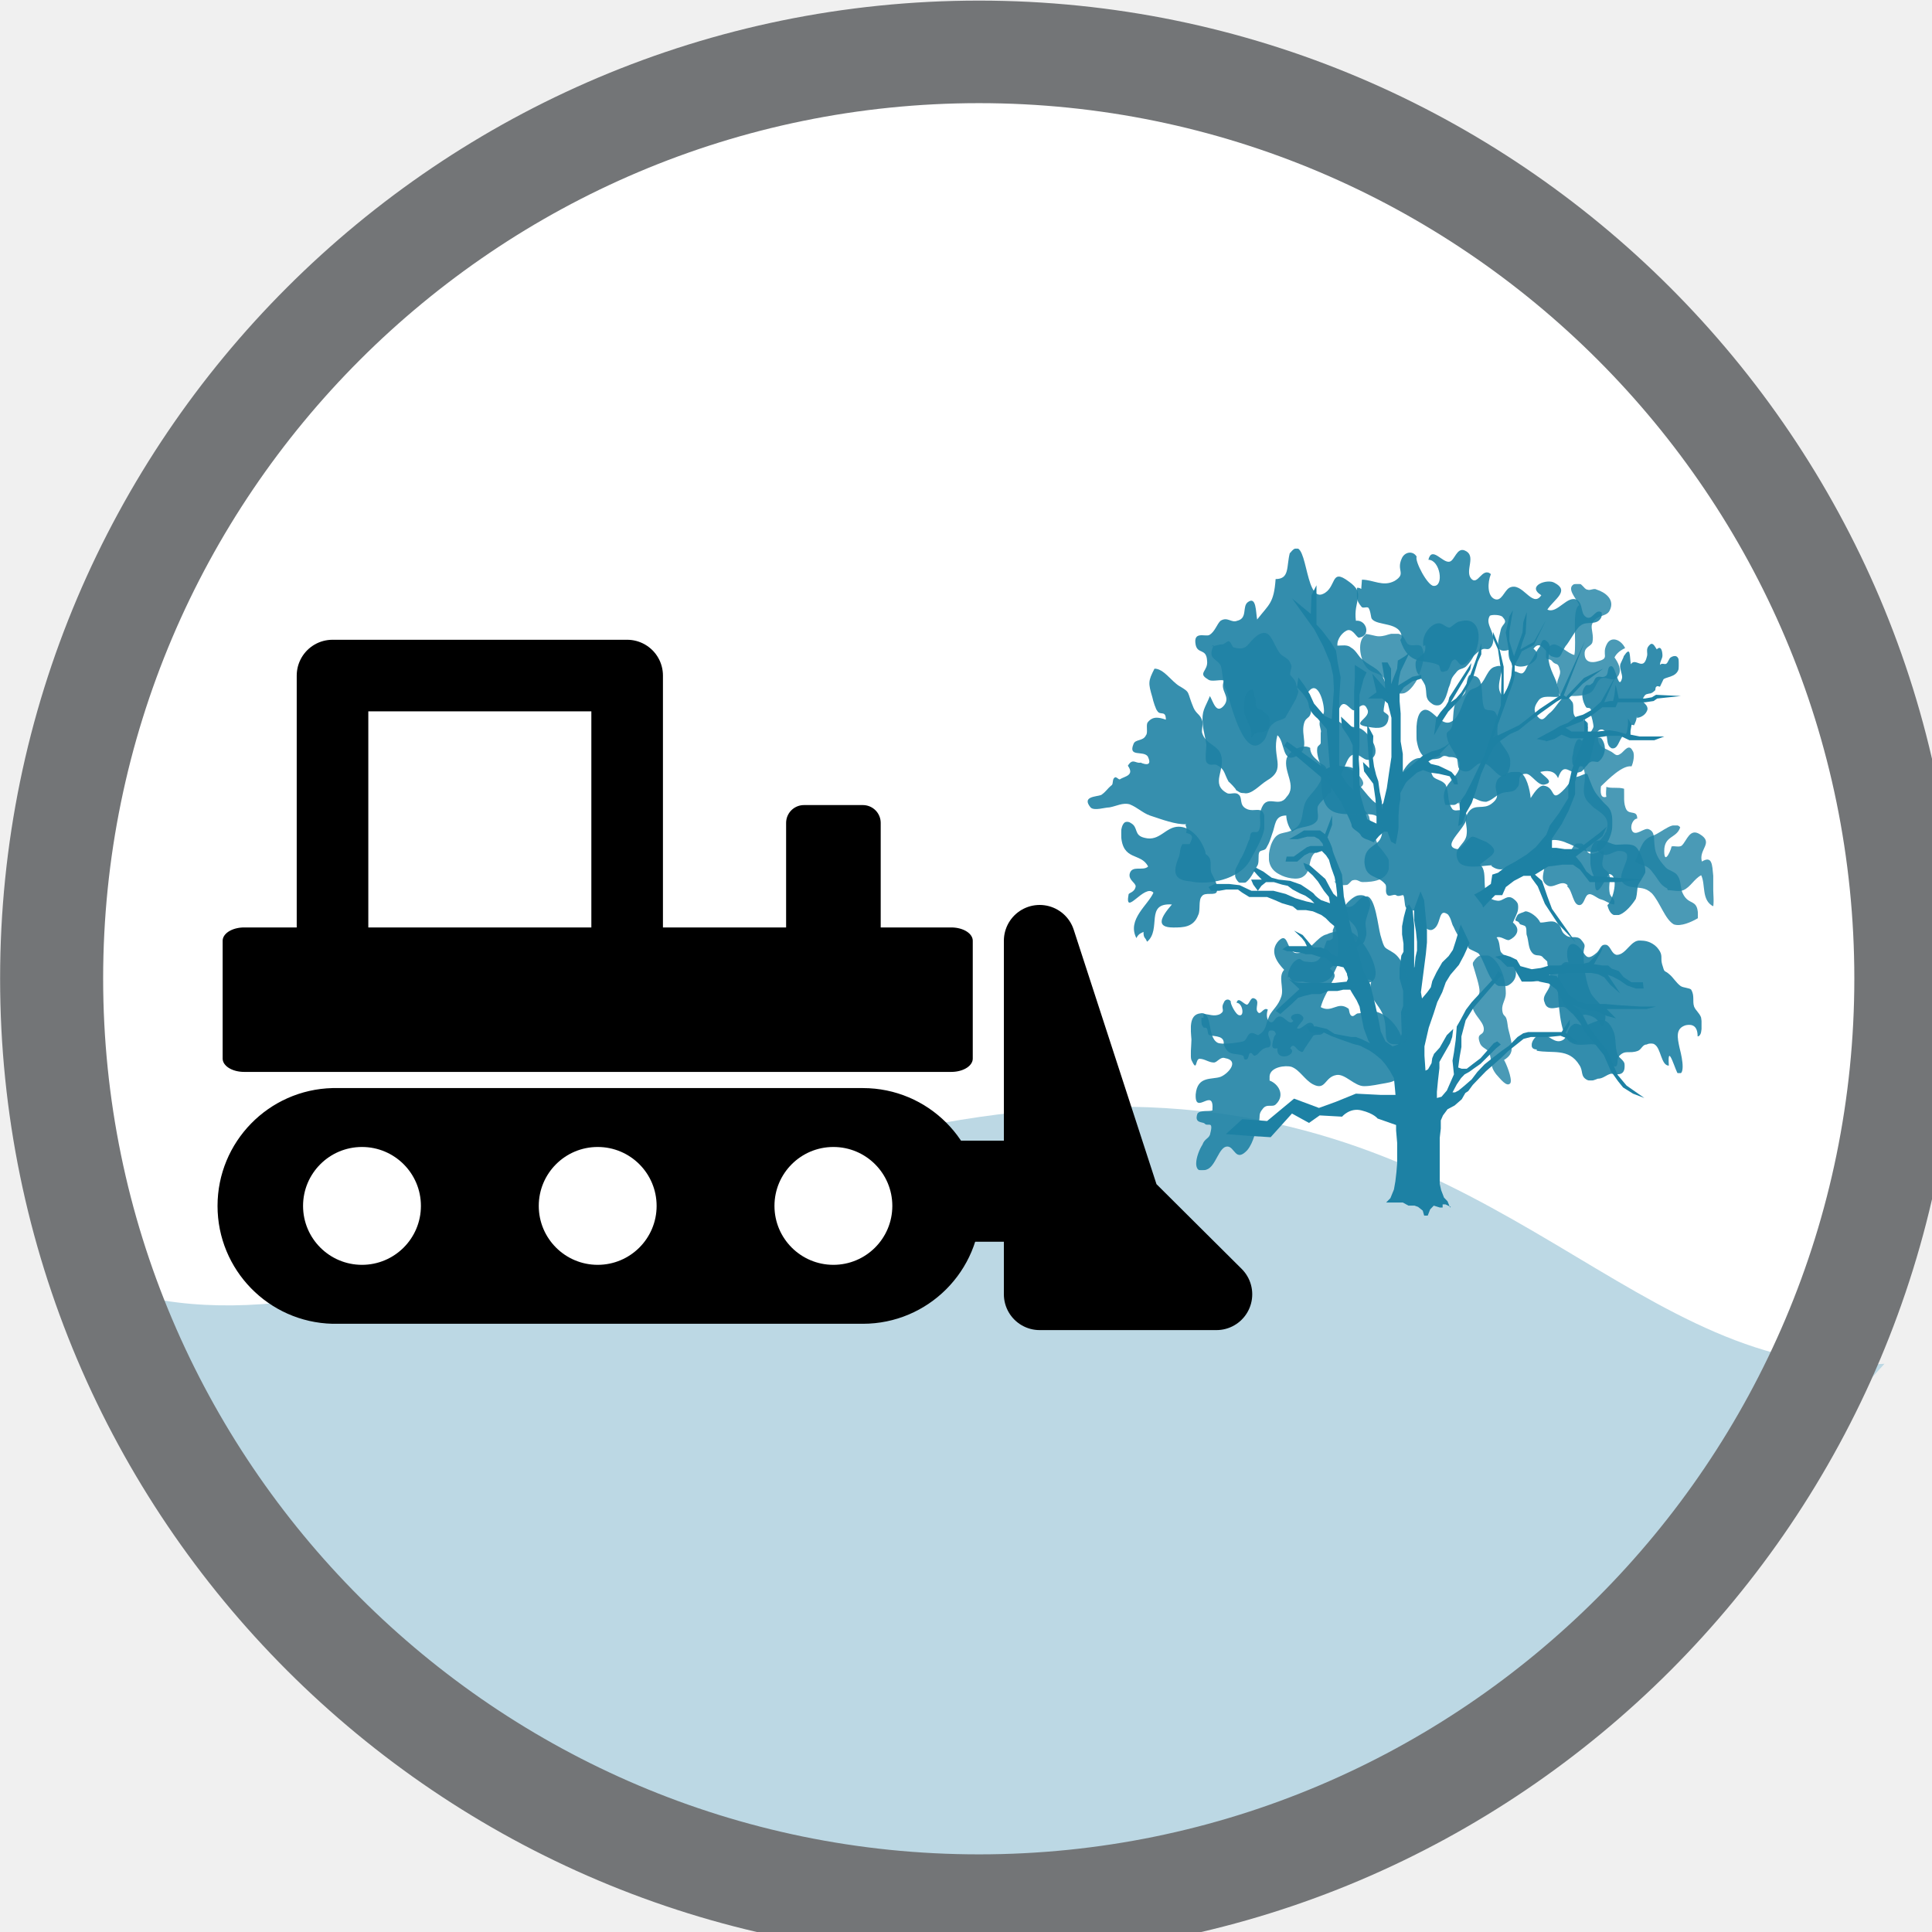
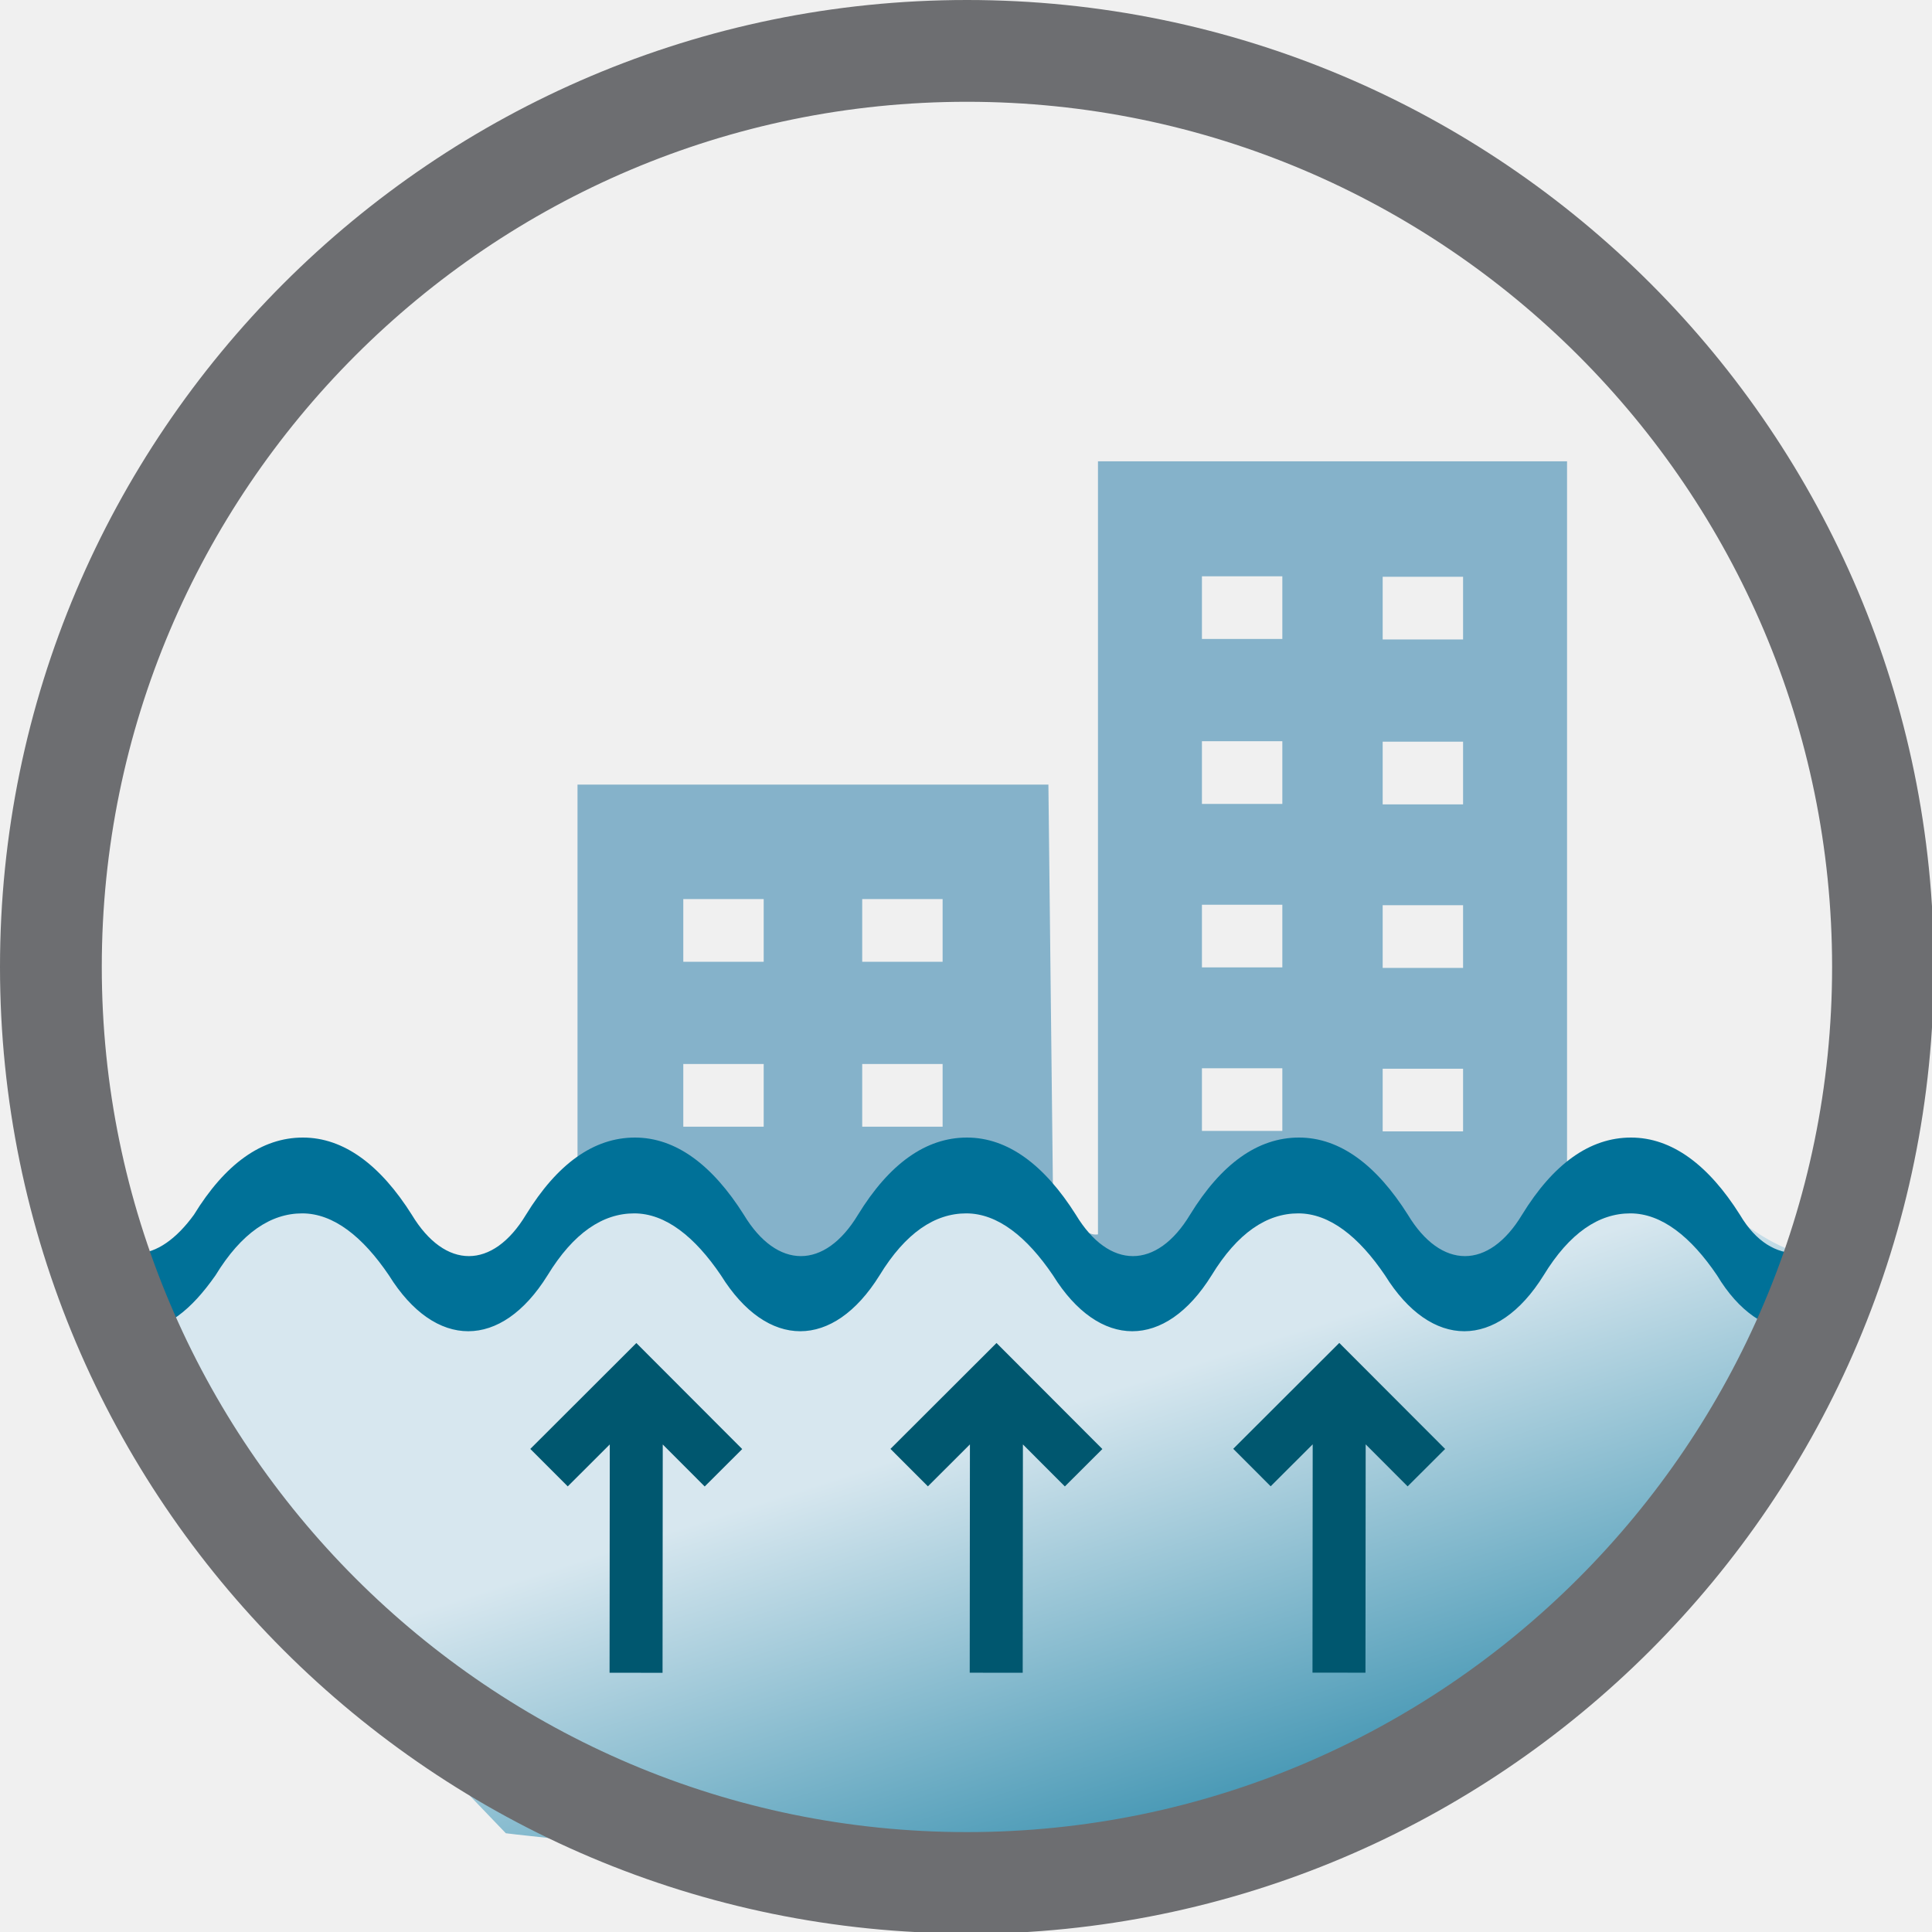
- <svg xmlns="http://www.w3.org/2000/svg" viewBox="0 0 54 54" xml:space="preserve" fill-rule="evenodd" clip-rule="evenodd" stroke-linecap="round" stroke-linejoin="round" stroke-miterlimit="1.5">
-   <ellipse cx="28" cy="28" rx="23" ry="25" fill="#fff" transform="matrix(1.1087 0 0 1.02 -3.543 -1.06)" />
-   <path d="M52.67 38.12c-5.507 5.957-11.427 15.883-26.827 14.926C9.909 52.064 2.403 35.72 2.403 35.72c7.506 3.266 17.773-4.976 29.2-4.785 10.466.166 14.173 7.693 21.066 7.183" fill="#bcd8e4" fill-rule="nonzero" />
-   <g transform="matrix(.99284 0 0 -1.73912 12.231 63.628)">
-     <clipPath id="a">
-       <path d="M21.502 19.55h3.47v1h-3.47z" />
-     </clipPath>
-     <g clip-path="url(#a)">
-       <path d="M22.132 19.8c.12-.2.35-.13.54-.18.04 0 0-.08.1-.06.06 0 .06.1.1.1.06.02.08-.05.14-.04.08.02.08.03.13.06.04.02.08.05.15.06.05.02.1 0 .14.03.08.1-.1.16-.03.24 0 .02.14.02.16 0 .08-.06 0-.05-.02-.1-.03-.08-.12-.2.1-.17-.04-.24.6-.1.36 0 .1.1.17-.02.25-.04.14-.05.1 0 .2.07l.2.17c.1.04.27-.03.32.1-.1.04-.13-.06-.22-.04-.1.02-.04.1-.13.14-.15.05-.3-.12-.43-.08.08.1.3.15.1.22-.1.04-.4-.02-.2-.1-.13-.1-.27.12-.45.06-.08-.02-.1-.1-.2-.08-.1.02-.12.12-.07.2-.12.05-.2-.1-.28-.04-.1.06.08.18-.1.22-.1.03-.13-.08-.2-.1-.1 0-.25.14-.3.03.17 0 .23-.22.08-.2-.1 0-.27.2-.24.22-.05.05-.17.04-.2-.02-.1-.1.06-.12-.1-.18-.17-.05-.32 0-.47 0v-.06h-.07c0-.08 0-.1.06-.15.02-.02.07 0 .1-.02s.03-.08.05-.1c.08-.04.42 0 .43-.13" fill="#1d81a4" fill-rule="nonzero" opacity=".9" />
-     </g>
-   </g>
-   <g transform="matrix(.99284 0 0 -1.73912 12.231 63.628)">
-     <clipPath id="b">
-       <path d="M32.452 21.88h1.55v1.2h-1.55z" />
-     </clipPath>
-     <g clip-path="url(#b)">
-       <path d="M32.582 22.44c-.02-.42.35.1.4.1.3-.02.1-.44-.05-.5.14-.33.58-.1.8.1.05.1.03.17.07.23.02.02.2.18.2.2.02.08-.14.34-.26.4-.12.07-.4.04-.55.04-.15 0-.4.1-.5.07-.34 0-.3-.53-.06-.63" fill="#1d81a4" fill-rule="nonzero" opacity=".9" />
-     </g>
-   </g>
-   <g transform="matrix(.99284 0 0 -1.73912 12.231 63.628)">
-     <clipPath id="c">
-       <path d="M23.932 20.78h2.32v1.42h-2.32z" />
-     </clipPath>
-     <g clip-path="url(#c)">
-       <path d="M23.932 20.87c0 .1.08.2.18.26.22.1.15 0 .36 0 .44-.04.4.12.56.34.02 0 .13 0 .17.04v.13c.07.08.07.16.15.24.16.15.5.4.77.3.28-.1.04-.23 0-.43 0-.06.04-.14.02-.2-.08-.17-.08-.1-.24-.17-.17-.07-.37-.13-.5-.24-.1-.08-.15-.2-.25-.26-.23-.13-.53-.1-.8-.07-.16 0-.28-.03-.38.08" fill="#1d81a4" fill-rule="nonzero" opacity=".9" />
-     </g>
-   </g>
-   <g transform="matrix(.99284 0 0 -1.73912 12.231 63.628)">
-     <clipPath id="d">
-       <path d="M21.202 17.78h6.04v3.85h-6.04z" />
-     </clipPath>
-     <g clip-path="url(#d)">
-       <path d="M23.422 19.22c.24-.05.45-.23.18-.38-.1-.06-.26.02-.38-.08-.12-.08-.06-.12-.1-.2-.1-.14-.14-.33-.33-.46-.33-.2-.35.06-.56.06-.24 0-.32-.32-.58-.37-.45-.1-.3.24-.12.4.06.1.2.1.22.18.1.22-.08.1-.16.16-.06.03-.3 0-.2.16.08.06.34.03.42.05.06.4-.5-.1-.47.26.05.3.45.23.7.28.22.05.54.26.13.3-.14.03-.22-.07-.32-.07-.14 0-.26.06-.4.06-.13 0-.06-.23-.23-.02-.04.05 0 .25 0 .33-.02.16-.08.4.25.42.36.04.18-.37.48-.47.12-.04.6 0 .73.02.1.02.1.1.2.13.08.02.18-.03.22-.03.24.08.18.14.32.32.1.1.24.15.33.3.08.14-.1.32.08.43-.2.12-.43.3-.15.47.3.16.2-.23.55-.2.3 0 .53.27.8.3.17.05.56.08.7.03.3-.06.97-.7.53-.8-.43-.07-.67.5-1.14.22.25-.12.08-.16.02-.26-.1-.13-.2-.2-.28-.36.32-.1.47.1.77-.02.04 0 .02-.1.1-.12.06-.02.12.04.18.04.12 0 .25.04.37.04.55-.02 1.07-.42.9-.83-.07-.25-.17-.3-.48-.33-.22-.02-.42-.05-.62-.05-.27 0-.53.2-.77.18-.35-.03-.3-.26-.67-.15-.23.07-.37.23-.6.28-.17.03-.6 0-.62-.15" fill="#1d81a4" fill-rule="nonzero" opacity=".89" />
-     </g>
-   </g>
-   <g transform="matrix(.99284 0 0 -1.73912 12.231 63.628)">
-     <clipPath id="e">
-       <path d="M19.242 21.45h2.7v1.93h-2.7z" />
-     </clipPath>
-     <g clip-path="url(#e)">
-       <path d="M21.622 22.86c.22-.08.1-.18.16-.3.04-.05.22-.22.16-.3-.04-.08-.34 0-.43-.08-.1-.06-.03-.23-.1-.3-.13-.2-.43-.2-.7-.2-.5 0-.36.16-.04.37-.77.03-.28-.4-.7-.6-.05.08-.1.05-.1.16-.05-.02-.13-.02-.2-.1-.27.3.33.53.48.73-.25.15-.82-.4-.7-.03 0 .03.17.03.2.13 0 .06-.2.1-.17.2.06.15.38.04.52.12-.2.23-.72.08-.76.5-.02.12.07.28.27.2.23-.07.07-.2.4-.24.42-.06.58.18.95.18.32 0 .62-.17.75-.4" fill="#1d81a4" fill-rule="nonzero" opacity=".9" />
-     </g>
-   </g>
-   <g transform="matrix(.99284 0 0 -1.73912 12.231 63.628)">
-     <clipPath id="f">
-       <path d="M25.842 25.78h6.93v1.98h-6.93z" />
-     </clipPath>
-     <g clip-path="url(#f)">
-       <path d="M27.102 26.3c.24-.43.7-.3 1.07-.4.08-.02 0-.15.2-.1.13 0 .13.16.23.18.1.04.14-.1.26-.08.14.03.14.07.25.12.1.04.17.1.3.13.1.03.17-.04.27.06.16.2-.22.33-.06.48.05.02.3.02.36-.02.16-.1 0-.1-.05-.2-.05-.15-.23-.4.22-.33-.08-.5 1.17-.18.7.02.2.16.35-.07.5-.12.3-.06.24.02.4.16.1.06.32.3.42.33.2.1.53-.04.63.2-.2.1-.26-.1-.44-.07-.2.05-.1.2-.27.28-.28.1-.57-.23-.85-.15.2.17.64.3.2.43-.2.07-.8-.05-.37-.2-.26-.22-.53.23-.9.12-.15-.05-.22-.23-.42-.18-.2.05-.2.26-.1.4-.25.12-.37-.2-.56-.07-.18.13.17.37-.18.45-.22.05-.28-.16-.42-.18-.2-.03-.5.26-.6.03.33 0 .45-.43.15-.42-.17 0-.54.4-.48.47-.1.1-.34.08-.42-.03-.16-.2.14-.24-.2-.36-.33-.1-.6.02-.92.02l-.02-.15c-.04.02-.08.02-.12.02 0-.18-.02-.2.12-.3.04-.04.14 0 .2-.02.07-.05.07-.17.1-.18.15-.12.82-.04.84-.3" fill="#1d81a4" fill-rule="nonzero" opacity=".89" />
-     </g>
-   </g>
-   <g transform="matrix(.99284 0 0 -1.73912 12.231 63.628)">
-     <clipPath id="g">
-       <path d="M21.302 27.77h5.49v-3.95h-5.49v3.95Z" />
-     </clipPath>
-     <g clip-path="url(#g)">
-       <path d="M24.002 27.7c.5.38.38-.8.92-.66.4.1.2.43.73.2.5-.2.12-.3.2-.63.3.02.43-.24.1-.27-.07-.02-.16.13-.32.12-.14-.02-.32-.14-.3-.25.12 0 .28.02.38-.03.16-.05.22-.16.34-.2.28-.14.52-.12.65-.42 0-.03.1-.05.1-.13 0-.04-.13-.08-.13-.1 0-.04-.04-.12-.04-.17 0-.03.16-.05.14-.1-.02-.2-.33-.18-.53-.16-.65.05.1.14-.08.3-.1.13-.26-.02-.37-.03-.1 0-.27.2-.4.04-.34-.3.46-.3.58-.33.2-.05.62-.35.34-.48-.22-.1-.36.12-.57.05-.22-.06-.24-.44-.58-.4-.2.04-.43.37-.4.5 0 .06.1.06.1.1v.16c.03.04-.05.1-.03.17 0 .07.1.1.12.16.02.13-.16.52-.42.34-.18-.1.06-.13.06-.24.02-.23-.14-.15-.2-.28-.1-.2.18-.4-.2-.52-.43-.14-.33.23-.55.33-.17-.36.28-.54-.3-.73-.2-.07-.43-.23-.64-.2-.13 0-.13.02-.23.05.04 0-.22.15-.2.13-.14.14-.1.2-.33.27-.1.03-.2-.03-.3.05-.04.05 0 .23 0 .28-.02.1-.08.2-.1.32-.04.23.06.26.2.46.1-.1.18-.3.4-.15.2.15-.14.23 0 .4-.14.02-.36-.03-.46.02-.3.1.02.13-.02.3-.02.2-.26.1-.32.25-.08.23.26.13.38.16.16.05.22.18.32.23.2.07.3-.04.47 0 .3.04.13.23.3.3.24.1.22-.16.26-.28.34.25.47.26.52.65.4 0 .3.2.4.42" fill="#1d81a4" fill-rule="nonzero" opacity=".9" />
-     </g>
-   </g>
-   <g transform="matrix(.99284 0 0 -1.73912 12.231 63.628)">
-     <clipPath id="h">
-       <path d="M31.532 19.34h4.05v2.13h-4.05z" />
-     </clipPath>
-     <g clip-path="url(#h)">
-       <path d="M31.832 21.13c-.1.2.03.36.27.25.24-.12.2-.27.54-.1.1.06.1.14.27.12.12-.03.13-.14.28-.16.28 0 .4.26.7.23.17 0 .37-.05.48-.14.13-.1.05-.14.1-.24.08-.16.05-.08.22-.17.1-.05.18-.13.3-.18.07-.03.26-.03.3-.06.1-.1.03-.18.08-.27.05-.07.15-.1.2-.18.04-.1.03-.3-.1-.3 0 .17-.15.2-.33.18-.3-.05-.24-.2-.18-.36.03-.07.2-.43-.03-.43-.06 0-.32.56-.27.14-.22 0-.22.28-.4.34-.03.02-.17.02-.22 0-.12 0-.14-.07-.24-.1-.26-.06-.37.03-.56-.1-.05-.05.02-.2-.16-.14-.1.03-.1.15-.16.2-.3.27-.7.05-1.04.18-.3.12-.33.67-.35.9-.02.14.03.42.3.38" fill="#1d81a4" fill-rule="nonzero" opacity=".9" />
-     </g>
-   </g>
-   <path d="m40.529 33.75-.07-.174-.099-.104-.08-.209-.039-.174v-1.286l.03-.261v-.226l.06-.14.129-.173.198-.105.199-.174.099-.174.08-.052.128-.174.199-.208.169-.174.437-.383.178-.174.437-.348.199-.052h.496l.338-.035.178.07.16.104h.138l-.337-.26.119-.227v-.139l-.228.348h-.934l-.139.035-.159.104-.238.244-.198.139-.269.208-.218.174-.199.21-.158.208-.199.174-.169.139-.099.052h-.07l.12-.226.119-.174.1-.104.128-.07.12-.087.198-.139.437-.435.129-.104-.1-.087-.099.052-.367.417-.229.174-.158.122h-.14l-.099-.035.04-.295.05-.279v-.295l.119-.452.218-.348.795-.922-.1-.104-.099.174-.645.695-.16.209-.158.296-.1.173-.03.383-.049.348-.04.226.04.383-.198.452-.15.174-.128.034v-.173l.03-.313.04-.348v-.174l.297-.522.06-.174.03-.226-.18.174-.198.348-.159.174-.05.121-.02.14-.099.173-.07.035-.029-.417v-.261l.12-.522.138-.4.1-.313.139-.278.099-.278.129-.209.238-.278.14-.261.158-.348-.248-.522-.14.47-.079.243-.119.174-.178.174-.16.278-.118.244-.04.174-.1.139-.148.174-.03-.174.139-1.078.03-.313v-.348l-.08-.835-.1-.243-.178.487v.313l.05.313.03.295v.244l-.04.174-.03.278-.07.209v.26l.03.383.03.174v.174-2.348l-.04-.417-.099-.174-.07.052-.079.296-.05.26v.227l.04.26v.227l-.06.104-.049.348v.295l.1.348v.418l-.06.174.02.608-.1.296-.158.052-.199-.14-.129-.277-.06-.313-.099-.453-.139-.556-.179-.348-.238-.817-.1-.313-.218-.974-.05-.609s-.267-.643-.267-.696c0-.07-.14-.347-.14-.347l.13-.348v-.261l-.199.522-.139-.105h-.447l-.198.122-.219.122h.239l.268-.07h.198l.13.07.099.121.02.07h-.358l-.1.035-.198.139-.169.122h-.198l-.03.139h.328l.198-.174.14-.07h.198l.149-.052.119.122.08.122.059.208.1.279.039.208.03.261v.087l-.1-.087-.099-.174-.129-.243-.437-.383-.178-.07.06.175.198.173.149.174.168.261.14.174.03.174-.249-.087s-.159-.104-.199-.174c-.02-.035-.367-.26-.367-.26l-.298-.105-.318-.035-.198-.052-.238-.174-.199-.104-.08.07.12.138.119.122h-.298l.06.14.129.173.099-.139.13-.104h.217l.229.07.159.034.139.104.198.105.16.07.148.104.1.104-.229-.052-.298-.087-.278-.122-.337-.087h-.616l-.149-.07-.179-.086-.297-.035h-.398l-.178.087.07.104h.228l.198-.035h.328l.119.087.198.122h.497l.218.087.199.087.298.087.129.104h.238l.199.035.238.104.119.087.12.122.148.122.05.209.04.139v.278l-.03.209-.16-.07-.118-.122-.199-.07h-.198l-.08-.086-.1-.122-.118-.139-.239-.122.219.209.08.104.059.122h-.556l-.13.087.13.052s.149 0 .268.035c.12 0 .258.052.258.052h.159l.218.07.16.034.138.087.1.14h.138l.14.034.099.174.03.14-.04.086-.328.035H36.4s-.179 0-.219-.035l-.159-.07.298.279-.665.609.13.087.317-.279.179-.173.168-.053.219-.052h.238l.228-.087h.249l.159-.035h.198l.05.087.129.21.08.173.049.26.07.349.128.347.05.07-.258-.122-.139-.052h-.13l-.466-.087-.218-.139-.298-.07h-.268l.1.174h.396l.179.087.228.087.398.14.198.052.268.139.15.104.168.14.119.138.12.174.118.209.03.313.03.348v.8l.03.348v.574l-.02.243-.03.26-.04.227-.099.243-.12.122h.468l.158.087h.17l.098.035.13.104.04.14h.099l.069-.175.1-.104.168.052h.08v-.087h.079l.149.07-.02.017ZM40.27 21.107l-.168.07-.179.104.07.07.218.052.219.104.139.07.149.173.03.174h-.1l-.129-.226-.298-.07-.248-.034-.199-.07-.168.07-.199.174s-.1.07-.149.174l-.119.226v.174l-.03.174-.02.278v.313c0 .122-.08.487-.08.487l-.128-.07-.1-.278h-.099l-.139.122-.149.174-.158-.07s-.15-.035-.199-.122c-.04-.104-.258-.173-.258-.278 0-.087-.298-.66-.298-.66l-.357-.522-1.232-1.044.08-.122 1.211.87-.1-1.217-.257-.296s-.229-.174-.249-.383c-.02-.208-.327-.487-.327-.487l.04-.278.168.226.15.244.118.26.298.348.199.087.06-.817-.02-.4-.08-.348-.198-.47-.249-.47-.625-.869.526.435.02-.522.139-.278v1.096l.159.174.238.313.149.243.05.348.079.4-.04.591v1.844l.05.278.199.296.148.139-.02-.696v-.556l-.099-.209-.198-.296-.03-.295.367.348v-1.044l.02-.4v-.348l.328.209-.08.174-.119.452v1.443l-.02.348.02.296v.313l.02.383.199.695.258.122v-.26l-.03-.436-.06-.417-.258-.348-.03-.26.18.173-.06-.87v-.347l.168.313-.02.556.04.296.06.243.06.174.04.296.059.278v.209l.139-.591.06-.418.069-.452v-1.096l-.1-.4-.158-.139h-.397l.238-.174-.12-.521.368.417-.04-.383-.06-.347h.16l.099.174v.434l.169-.434.02-.227.198-.121.13-.105-.25.522-.039.174-.03.226.398-.243.248-.053v.105l-.238.07-.249.173-.119.174v.209l.03.348v.782l.06.348v.522l.357-.296.199-.174.248-.121.198-.053.179-.087.179-.139-.328.348.03.035ZM40.757 22.48l.199-.277.179-.348.357-.748.457-1.391.02-.87-.1-.696-.139-.313v-.173l.16.382.138.591v.783s.199-.348.199-.383l.04-.417-.06-.243-.12-.696.1-.452.1-.174-.1.591v.278l.13.418.237-.661.02-.261c0-.052.1-.313.1-.313l-.03.591-.1.279-.05.173.378-.208.338-.609-.338.696-.337.174-.1.208-.099.174v.296l-.04.174-.08.226-.069.174-.099.295-.318.87.725-.348.228-.174.348-.278.576-.383.695-1.53-.596 1.53.07.035.496-.522.536-.26-.566.417-.417.435h-.198l-.12.07-.436.312-.328.244-.298.243-.238.105-.298.208-.169.174-.198.4-.15.348-.138.452-.12.348-.158.278-.1.296-.119.07.05-.418-.02-.278-.03.087Z" fill="#1d81a4" fill-rule="nonzero" />
-   <path d="m41.949 26.846.178.174h.17l.238.417h.248c.119 0 .198-.034.248 0l.258.053.219.173.198.383.228.26.229.28.149.277.238.279.278.347.199.453.198.278.14.174.277.174.318.121-.497-.347-.248-.296-.198-.452-.08-.209-.198-.243-.318-.418-.179-.348-.139-.173-.198-.14.466.174h.199l.159.07.178.087.259.07-.259-.261h1.112l.268-.07h-.436l-.576-.035-.397-.035h-.536l-.259-.087-.238-.173-.169-.279-.168-.243-.219-.035.526-.052h.656l.198.035.169.087.169.208.278.244-.348-.522.14.052.198.105.198.139.249.087h.218l-.02-.174h-.318l-.218-.14-.139-.173-.199-.07-.099-.087h-.159l-.238-.035.199-.347.07-.174-.23.295-.178.174-.218.052h-.268l-.348.035h-.268l-.238.07-.258.035-.318-.087-.1-.174-.178-.087-.169-.052-.258.052.198.121-.04-.017ZM41.452 25.368l.199-.209.139-.139h.198l.1-.226.228-.174.268-.14h.199l.02.053.178.243.199.487.367.557.497.522-.666-.94-.129-.347-.149-.435-.198-.174.367-.226.397-.052h.298l.199.139.268.348h.794l.675-.07-.963-.07-.447-.034-.148-.122-.15-.243-.148-.174.744-.574.12-.261-.2.174-.595.452h-.377l-.238-.035h-.12v-.26l.269-.4.198-.383.179-.452v-.348l.1-.383.257-.522v-.626l-.099-.243v.452l-.1.383-.148.313-.1.295-.099.435v.348l-.258.417-.258.348-.1.261-.297.348-.258.209-.338.208-.228.122-.229.174-.159.052-.04.26-.198.14-.07.052-.198.105.228.295.02.07Z" fill="#1d81a4" fill-rule="nonzero" />
-   <path d="m43.21 20.724.238-.07.199-.121.248.104h.595l.467-.07h.328l.258.123h.695l.278-.105h-.685l-.258-.052v-.104l.03-.174-.1-.174v.174l-.03.208-.03.053-.238-.07-.218-.035-.338.035h-.724l-.17-.104.438-.174.297-.174.298-.226h.368l.06-.14h.774l.228-.034.1-.07.664-.07-.695-.034-.119.07-.198.034h-.725l-.06-.278-.03-.104-.03.278-.039.174h-.09l-.158.035.328-.748-.417.73-.249.226-.258.14-.178.052-.239.174-.218.087-.199.121-.198.105-.258.139.258.052v.017ZM40.072 20.568l.249-.435.158-.243.17-.174.198-.226.159-.261.168-.296.13-.435.099-.208v-.313l-.05.173-.12.348-.118.313-.12.296-.148.243-.15.174-.148.105.546-.922.03-.174-.616.957-.03.121-.07.122-.148.174-.12.174-.059.47-.01.017Z" fill="#1d81a4" fill-rule="nonzero" />
-   <g transform="matrix(.99284 0 0 -1.73912 12.231 63.628)">
-     <clipPath id="i">
-       <path d="M27.522 25.25h1.8v1.37h-1.8z" />
-     </clipPath>
-     <g clip-path="url(#i)">
-       <path d="M27.802 26.22c.06-.25-.4-.12-.24-.42.02-.04.18-.15.24-.23.06-.13-.02-.2.16-.28.3-.14.43.08.5.24.1.13.03.13.2.24.1.08.15.05.28.1.5.27.52.84-.15.73-.1 0-.2-.07-.3-.1-.1 0-.2.07-.3.07-.22 0-.5-.18-.44-.37" fill="#1d81a4" fill-rule="nonzero" opacity=".9" />
-     </g>
-   </g>
-   <g transform="matrix(.99284 0 0 -1.73912 12.231 63.628)">
-     <clipPath id="j">
-       <path d="M25.962 26.4h1.8v-.96h-1.8v.97-.01Z" />
-     </clipPath>
-     <g clip-path="url(#j)">
-       <path d="M26.082 26.4c.14 0 .3-.04.42-.04.27 0 .4.1.63.02.1-.03.12-.13.2-.15.1-.04.3.02.37-.04.16-.16-.06-.42-.12-.52-.16-.16-.33-.26-.6-.24-.05 0-.2 0-.27.03-.07.08 0 .2-.07.23-.15.1-.37.06-.53.2-.14.12-.24.4.02.5" fill="#1d81a4" fill-rule="nonzero" opacity=".8" />
-     </g>
-   </g>
-   <g transform="matrix(.99284 0 0 -1.73912 12.231 63.628)">
-     <clipPath id="k">
-       <path d="M31.202 27.2h2.23v-1.84h-2.23v1.85-.01Z" />
-     </clipPath>
-     <g clip-path="url(#k)">
-       <path d="M31.872 25.4c.2 0 .43 0 .6.06.13.06.15.18.28.22.16.05.34-.08.48.04.12.1 0 .22-.1.3.06.07.18.12.3.15-.12.14-.4.2-.52.06-.15-.17.1-.22-.24-.27-.16-.03-.4-.03-.38.14.02.1.2.1.22.17.04.1-.04.2-.02.27.1.18.4.12.5.23.17.18-.13.3-.36.34-.08.03-.18-.02-.26 0-.1 0-.18.14-.33.1-.32-.06.03-.25.1-.35-.22-.05-.07-.6-.14-.8-.17.02-.43.17-.57.17-.08 0-.24-.05-.24-.16 0-.13.1-.04.2-.12.1-.06.15 0 .2-.13.05-.08-.1-.16-.07-.25.04-.17.08-.22.34-.16" fill="#1d81a4" fill-rule="nonzero" opacity=".8" />
-     </g>
-   </g>
-   <g transform="matrix(.99284 0 0 -1.73912 12.231 63.628)">
-     <clipPath id="l">
-       <path d="M33.702 22.02h2.22v1.3h-2.22z" />
-     </clipPath>
-     <g clip-path="url(#l)">
-       <path d="M34.632 22.28c.14 0 .32-.03.44 0 .2.05.3.18.5.24.13-.15 0-.4.34-.5.05.1 0 .18 0 .26v.23c-.03.18-.03.33-.32.23-.1.2.35.3-.06.44-.28.1-.36-.1-.5-.18-.07-.04-.23 0-.3-.02.03 0-.2-.33-.2-.07 0 .25.35.2.45.38-.16.12-.52-.08-.75-.13-.32-.06-.34-.17-.52-.42.18-.08.32-.03.5-.18.15-.1.2-.2.4-.25" fill="#1d81a4" fill-rule="nonzero" opacity=".8" />
-     </g>
-   </g>
-   <g transform="matrix(.99284 0 0 -1.73912 12.231 63.628)">
-     <clipPath id="m">
-       <path d="M31.102 22.03h2.04v1h-2.04z" />
-     </clipPath>
-     <g clip-path="url(#m)">
-       <path d="M31.802 22.34c.15-.07.16-.3.34-.3.14 0 .15.15.25.17.1.03.26-.07.37-.08.13-.02.25-.08.36-.08.04.1-.08.1-.12.17-.04.1 0 .18 0 .27-.04.12-.16.1-.2.17-.05.07.05.16.02.25-.17 0-.28-.08-.42-.03-.12.05-.1.18-.3.16-.15-.02-.17-.14-.3-.2-.07-.02-.2.03-.3.02-.13-.03-.22-.1-.33-.14 0-.14-.16-.28.06-.36.18-.07.4.1.58 0l-.01-.02Z" fill="#1d81a4" fill-rule="nonzero" opacity=".85" />
-     </g>
-   </g>
-   <g transform="matrix(.99284 0 0 -1.73912 12.231 63.628)">
-     <clipPath id="n">
-       <path d="M30.802 20.2h2.62v-.98h-2.62v.98Z" />
-     </clipPath>
-     <g clip-path="url(#n)">
-       <path d="M30.942 19.7c.43-.05.9.05 1.2-.23.12-.1.02-.18.22-.24.12-.03.2 0 .3.02.15 0 .23.06.37.08.1 0 .34-.05.38.08.06.14-.15.15-.2.24-.07.12-.03.24-.1.35-.23.33-.52.14-.84.1-.1 0-.22.06-.3.02-.17-.05-.15-.18-.27-.24-.25-.1-.43.1-.66.08-.2-.02-.38-.24-.1-.24" fill="#1d81a4" fill-rule="nonzero" opacity=".9" />
-     </g>
-   </g>
-   <g transform="matrix(.99284 0 0 -1.73912 12.231 63.628)">
-     <clipPath id="o">
-       <path d="M28.672 22.6h4.4v1.58h-4.4z" />
-     </clipPath>
-     <g clip-path="url(#o)">
-       <path d="M29.662 22.67c.3-.13.5 0 .77.05.27.03.5-.05.7.1.14.1 0 .2.18.25.1.04.37 0 .47-.03.26-.05.6-.2.9-.13.26.06.46.34.38.56-.04.15-.16.16-.3.26-.15.1-.2.13-.3.28-.13.16-.03.17-.33.1-.2-.02-.27-.12-.4-.2-.43-.26-.23.03-.6.05-.14 0-.28-.13-.36-.2-.02.13-.12.38-.32.42-.1.04-.55-.04-.63-.14-.13-.18.17-.23-.15-.37-.23-.1-.45 0-.63-.12-.2-.14-.02-.22-.08-.4-.06-.15-.4-.2-.23-.4.13-.15.74-.07.95-.07" fill="#1d81a4" fill-rule="nonzero" opacity=".9" />
-     </g>
-   </g>
-   <g transform="matrix(.99284 0 0 -1.73912 12.231 63.628)">
-     <clipPath id="p">
-       <path d="M27.552 23.65h5.32v2.68h-5.32z" />
-     </clipPath>
-     <g clip-path="url(#p)">
-       <path d="M28.332 23.75c-.06.26.5.36.44.57-.02.1-.2.1-.3.1-.22.05-.16-.02-.34-.03-.33-.03-.5.05-.57.3-.02.17-.02.43.18.48.24.07.5-.28.8-.18.28.08.3.38.52.5.1.04.22.04.3.1.14.07.2.25.4.28.4.08.05-.2.13-.38.15-.27.3.25.4.3.05.03.18-.05.26-.02.08.03.1.1.16.14.1.05.22.22.3.27.06.03.06.2.25.08.12-.08-.02-.2.02-.3.07-.22.27-.3.3-.57-.2-.02-.48.04-.6-.07-.1-.08-.14-.15-.04-.23.16-.13.23-.03.35.03.25.1.4.4.63.2.1-.05 0-.18.1-.25.1-.06.25-.03.35-.1.04-.03-.04-.14 0-.16.04-.05.1-.03.14-.06.06-.03.18 0 .25-.03.2-.15.06-.33-.1-.38-.07 0-.15.02-.2 0-.13-.03-.2-.16-.3-.16-.28-.07-.44.2-.62-.1-.1.14-.35.12-.5.1.07-.06.42-.16.14-.2-.2-.04-.38.17-.54.17-.3 0-.12-.16-.25-.22-.1-.1-.3-.05-.47-.1-.14-.03-.22-.1-.4-.13-.2 0-.25.05-.43.07-.25.02-.7-.32-.75-.05" fill="#1d81a4" fill-rule="nonzero" opacity=".9" />
-     </g>
-   </g>
-   <g transform="matrix(.99284 0 0 -1.73912 12.231 63.628)">
-     <clipPath id="q">
-       <path d="M25.472 19.8h1.9v2.38h-1.9z" />
-     </clipPath>
-     <g clip-path="url(#q)">
-       <path d="M25.472 22.05c.34-.15.43.16.7.13.23-.03.3-.47.37-.62.13-.26.1-.18.4-.3.23-.1.35-.33.4-.5.08-.23-.05-.25-.1-.46-.07-.26.24-.5-.25-.5-.43 0-.23.18-.35.43-.13.25-.5.3-.35.6-.24.07-.38-.2-.63 0-.08.07-.14.38-.1.46.1.17.43.08.33.33-.1.18-.37.15-.4.42" fill="#1d81a4" fill-rule="nonzero" opacity=".9" />
-     </g>
-   </g>
-   <g transform="matrix(.99284 0 0 -1.73912 12.231 63.628)">
-     <clipPath id="r">
-       <path d="M23.402 22.36h3.38v1.92h-3.38z" />
-     </clipPath>
-     <g clip-path="url(#r)">
-       <path d="M25.232 22.42c.1-.04.22-.08.34-.06.08 0 .14.08.2.08.13.02.17-.03.27-.03.28 0 .85.02.73.36-.02.04-.24.2-.3.23l-.2.33c-.07.15 0 .12-.17.23-.12.08-.28.13-.4.2.16.22.6.14.18.4-.2.08-.5.16-.75.1-.2-.07-.2-.17-.33-.28-.08-.08-.18-.13-.3-.22-.23-.17-.06-.4-.4-.5-.27-.1-.47 0-.64-.25-.14-.25-.04-.4.25-.48.15-.05.5-.1.66-.03.28.1.06.38.52.43.6.06.2-.52.53-.52" fill="#1d81a4" fill-rule="nonzero" opacity=".8" />
-     </g>
-   </g>
-   <g transform="matrix(.99284 0 0 -1.73912 12.231 63.628)">
-     <clipPath id="s">
-       <path d="M18.272 22.4h5v3.45h-5z" />
-     </clipPath>
-     <g clip-path="url(#s)">
-       <path d="M21.052 23.33s.06-.06.02-.13c.25-.03.16-.1.1-.18h-.2c-.08-.06-.06-.13-.1-.2-.22-.3-.08-.38.34-.4.46-.06 1.35.02 1.66.34.14.15.42.4.42.6 0 .33-.28.15-.53.23-.2.06-.1.17-.2.22-.1.06-.24 0-.34.03-.48.15-.03.37-.17.62-.1.16-.43.16-.53.35-.02.05.04.15 0 .2-.06.1-.16.1-.24.2-.2.27-.07.24-.4.35-.23.08-.44.28-.7.28-.18-.2-.18-.23-.06-.46.02-.06.1-.2.14-.22.08-.08.24.02.24-.14-.2.04-.38.06-.52-.05-.04-.06.02-.16-.04-.2-.08-.1-.3-.06-.35-.14-.16-.22.27-.1.4-.2.17-.2-.2-.1-.2-.1-.14-.02-.22.08-.36-.05.2-.16-.1-.17-.23-.22-.04 0-.1.05-.14.03-.07-.02-.04-.1-.08-.12-.15-.07-.15-.1-.3-.16-.13-.03-.56-.02-.3-.2.1-.06.4 0 .53 0 .2.02.37.08.57.05.22-.05.37-.14.57-.18.32-.06.73-.15 1.03-.14" fill="#1d81a4" fill-rule="nonzero" opacity=".89" />
-     </g>
-   </g>
-   <g transform="matrix(.99284 0 0 -1.73912 12.231 63.628)">
-     <clipPath id="t">
-       <path d="M24.862 20.74h5.56v3.68h-5.56z" />
-     </clipPath>
-     <g clip-path="url(#t)">
-       <path d="M27.522 21.98c.04-.13.26-.36.46-.34.3.05.16.37.46.25.1-.07.1-.15.16-.2.06-.08.13-.15.2-.2.02-.02.13.02.15-.02.07 0 .05-.12.07-.12.04-.03.28-.07.3-.1.2-.15.34-.64.82-.5.3.1.24.26.1.4-.08.06-.2.06-.3.13-.06.04-.02.17-.13.24.12.03.28-.06.36-.04.16.04.36.16.1.28.12.16.26.27.04.37-.2.1-.3-.03-.47-.02-.6.04-.2.46-.5.58.3.15.64.2.17.37-.04 0-.3.08-.37.08-.13 0-.3-.2-.44-.2-.5.05.34.36.27.54-.06.16-.28.04-.4.1-.17.13-.08.27-.2.4-.1.07-.25.07-.34.12-.12.1-.05.2-.16.25-.28.15-.62-.04-.75-.23-.04-.05.05-.14 0-.2-.06-.07-.13-.03-.2-.07-.02-.03-.33-.2-.37-.2-.22 0-.5.27-.68.36.17.27-.3.27-.5.25-.12 0-.2.02-.32-.02-.26-.1-.17-.12-.17-.28.02-.56.66-.44 1.16-.46.27 0 .53.02.55-.24.02-.32-.5-.2-.5-.53.03-.27.36-.2.58-.35.07-.04-.02-.13.07-.18.06-.03.17.02.24 0 .06-.03.14 0 .2 0 .05-.03.03-.17.08-.2.1-.04.2-.06.37-.04" fill="#1d81a4" fill-rule="nonzero" opacity=".9" />
-     </g>
-   </g>
-   <g transform="matrix(.99284 0 0 -1.73912 12.231 63.628)">
-     <clipPath id="u">
-       <path d="M22.452 22.4h2.72v2.2h-2.72z" />
-     </clipPath>
-     <g clip-path="url(#u)">
-       <path d="M24.562 24.56c.02-.1.1-.14.22-.2.16-.1.16-.02.28-.17 0 0 .1-.27.1-.22 0-.2-.03-.08-.14-.18-.08-.06-.16-.08-.24-.16-.04-.07.04-.16-.02-.23-.16-.13-.5-.08-.7-.18-.1.06-.17.18-.17.26-.34 0-.3-.16-.4-.3-.06-.1-.06-.12-.16-.22-.04-.05-.16-.03-.2-.07-.04-.05 0-.13-.04-.2-.1-.1-.37-.45-.6-.24-.15.13.05.22.1.32.1.08.17.2.24.3.04.03.04.1.06.12.06.05.16 0 .22.04.1.1 0 .22.06.33.16.3.5.02.73.22.3.18-.1.4 0 .62.1.14.5.24.68.16" fill="#1d81a4" fill-rule="nonzero" opacity=".89" />
-     </g>
-   </g>
-   <g transform="matrix(.99284 0 0 -1.73912 12.231 63.628)">
-     <clipPath id="v">
-       <path d="M29.142 19.13h1.1v2.1h-1.1z" />
-     </clipPath>
-     <g clip-path="url(#v)">
-       <path d="M29.162 21.05c.05-.1.18-.32.17-.4-.02-.12-.2-.1-.2-.22 0-.14.3-.25.32-.37.02-.14-.24-.05-.1-.25.06-.07.2-.08.25-.14.1-.15 0-.2.2-.35.1-.06.3-.22.4-.14.06.07-.13.33-.18.37.28.1.26.2.12.5-.02.05-.02.1-.05.16-.04.07-.1.04-.12.14-.02.1.1.17.1.27 0 .5-.62.83-.94.48" fill="#1d81a4" fill-rule="nonzero" opacity=".8" />
-     </g>
-   </g>
-   <g transform="matrix(.99284 0 0 -1.73912 12.231 63.628)">
-     <clipPath id="w">
-       <path d="M28.402 24.1h1.8v1.64h-1.8z" />
-     </clipPath>
-     <g clip-path="url(#w)">
-       <path d="M29.072 25.72c.46.05.26-.37.4-.52.06-.05.27 0 .32-.08.12-.1 0-.26.06-.37.08-.17.46-.28.32-.52-.16-.3-.44.03-.67.08-.27.07-.35-.15-.6-.12-.24.03-.14.1-.22.24-.06.07-.2.18-.24.25-.1.2.04.1.12.24.04.12.02.25.08.35.06.1.2.1.28.18.06.08.02.24.15.3" fill="#1d81a4" fill-rule="nonzero" opacity=".89" />
-     </g>
-   </g>
-   <g transform="matrix(.99284 0 0 -1.73912 12.231 63.628)">
-     <clipPath id="x">
-       <path d="M32.062 21.7h3.42v3.04h-3.42z" />
-     </clipPath>
-     <g clip-path="url(#x)">
-       <path d="M32.872 23.2c-.1-.14-.45-.2-.1-.34.16-.05.34.05.48.05.54 0-.03-.32.08-.48.05-.07.23-.1.3-.1.22-.02.36 0 .55-.1.23-.14.37-.42.62-.5.2-.04.5.04.68.1.02.34-.25.18-.43.4-.07.08-.04.2-.14.28-.07.07-.24.08-.33.13-.16.1-.3.2-.32.35-.03.12.02.23-.17.27-.12.03-.36-.12-.46-.03-.08.08.03.2.14.2 0 .14-.2.06-.3.14-.1.1-.06.23-.07.34-.17.03-.35 0-.5.03 0-.05-.02-.1 0-.16-.17-.03-.17.08-.15.17.22.12.6.34.86.32.05.06.1.2.03.25-.1.12-.23 0-.32-.04-.16-.07-.17 0-.33.04-.15.05-.33.05-.33.24-.2 0-.55-.15-.58-.34-.02-.13.12-.1.17-.18.12-.14-.03-.3.03-.43.04-.1.16-.14.26-.2.23-.1.5-.16.35-.4l-.02-.01Z" fill="#1d81a4" fill-rule="nonzero" opacity=".8" />
-     </g>
-   </g>
-   <g transform="matrix(.99284 0 0 -1.73912 12.231 63.628)">
-     <clipPath id="y">
-       <path d="m21.772 26.41 2.46.02V24.6h-2.46v1.81Z" />
-     </clipPath>
-     <g clip-path="url(#y)">
-       <path d="M21.772 26.2c.12 0 .2.03.32.03.05 0 .13.05.17.05.08 0 .1-.1.16-.1.4-.06.35.07.67.2.37.13.4-.13.63-.3.12-.07.23-.06.3-.17.05-.04-.03-.1-.02-.17.04-.03.14-.08.16-.13.06-.18.12-.08 0-.26l-.3-.3c-.1-.04-.25-.04-.35-.1-.13-.05-.15-.18-.23-.25-.55-.4-.94.55-1.08.8-.1.08-.1.28-.15.38-.1.13-.4.1-.2.34" fill="#1d81a4" fill-rule="nonzero" opacity=".8" />
-     </g>
-   </g>
-   <g transform="matrix(.99284 0 0 -1.73912 12.231 63.628)">
-     <clipPath id="z">
-       <path d="M22.702 25.5h.73v-.77h-.74v.78l.01-.01Z" />
-     </clipPath>
-     <g clip-path="url(#z)">
-       <path d="M22.902 24.73c.06.2-.2.27-.2.47 0 .1 0 .2.1.26.22.13.14-.02.22-.1.02-.02 0-.1.02-.13.06-.07.14-.02.18-.07.1-.06.24-.06.2-.22-.06-.2-.38-.05-.48-.2" fill="#1d81a4" fill-rule="nonzero" opacity=".89" />
-     </g>
-   </g>
-   <g transform="matrix(.99284 0 0 -1.73912 12.231 63.628)">
-     <clipPath id="A">
-       <path d="M30.332 20.1h2.55v1.86h-2.55z" />
-     </clipPath>
-     <g clip-path="url(#A)">
-       <path d="M31.082 21.76c.1 0 .3.04.4 0 .2-.06.1-.13.27-.2.14-.07.3 0 .43-.07.2-.13.06-.1.08-.26 0-.16.06-.43.2-.6.14-.16.63-.27.32-.55-.14.14-.22.17-.46.2-.12 0-.14-.05-.3 0-.1 0-.2.1-.3.12-.13.03-.48-.1-.56.08-.08.1.12.18.15.27.05.12.02.12-.03.26-.1.17.04.08-.15.18-.1.08-.22 0-.34.1-.08.06-.08.17-.12.25-.04.05 0 .1-.04.15-.02.03-.15.03-.17.05-.06.08-.2 0-.06.14.04.03.16.04.22.06.14 0 .36-.1.42-.18" fill="#1d81a4" fill-rule="nonzero" opacity=".9" />
-     </g>
-   </g>
-   <g transform="matrix(.99284 0 0 -1.73912 12.231 63.628)">
-     <clipPath id="B">
-       <path d="M31.922 24.27h3.02v1.97h-3.02z" />
-     </clipPath>
-     <g clip-path="url(#B)">
-       <path d="M33.762 25.05c.1 0 .27.05.3.14 0 .1-.22.1-.1.2.05.05.1.04.15.05.07 0 .12.03.16.05.02 0 0 .05.04.06.02.02.08 0 .1 0l.1.12c.12.05.46.03.44.25 0 .14-.13.14-.24.1-.05-.02-.07-.08-.12-.1-.05-.02-.12.02-.18-.02 0 .06.07.1.07.15 0 .07-.04.17-.16.1-.07.06-.12.13-.22.06-.1-.06-.02-.12-.06-.18-.1-.24-.32 0-.45-.12-.04.15 0 .3-.2.13 0-.02-.1-.12-.1-.14-.02-.07.08-.17.05-.22-.1-.2-.17.2-.3.2-.12 0-.07-.1-.14-.15-.1-.05-.18 0-.28-.03-.06-.02-.08-.1-.13-.1-.07-.05-.13 0-.18-.04-.15-.1-.08-.25.02-.34.03-.02.1 0 .13-.03.03-.05 0-.07 0-.1.03 0 .08-.16.08-.18-.04-.1-.25-.17-.33-.23-.14.1-.22-.1-.24-.17 0-.05-.04-.08-.03-.13 0-.12.05-.1.15-.12.36-.08.38.2.47.4.04.1.07.22.24.2.2-.05.04-.24.25-.3.18-.02.2.13.32.2.03 0 .07-.03.12 0 .02 0 0 .07.04.1.02 0 0 .05.03.07.02.02.1 0 .12 0 .04.05.07.08.08.15" fill="#1d81a4" fill-rule="nonzero" opacity=".9" />
-     </g>
-   </g>
-   <path d="m39.397 31.576-.893-.313s-.1-.139-.447-.226c-.328-.087-.546.174-.546.174l-.626-.035-.298.21-.476-.262-.596.661-.576-.035-.675-.052.457-.417.695.052.754-.626.695.26.477-.173.556-.226.695.035h.496l.318.956-.01.017Z" fill="#1d81a4" fill-rule="nonzero" />
-   <g>
-     <path d="M27.412 33.706a3.295 3.295 0 0 0-3.294-3.294H9.294a3.295 3.295 0 0 0 0 6.588h14.824a3.295 3.295 0 0 0 3.294-3.294Z" />
-     <circle cx="16.5" cy="36.5" r="1.5" fill="#fff" transform="matrix(1.09804 0 0 1.09804 -8 -6.373)" />
-     <circle cx="16.5" cy="36.5" r="1.5" fill="#fff" transform="matrix(1.09804 0 0 1.09804 -1.412 -6.373)" />
-     <circle cx="16.5" cy="36.5" r="1.5" fill="#fff" transform="matrix(1.09804 0 0 1.09804 5.176 -6.373)" />
-     <path fill="#fff" stroke="#000" stroke-width="2.001" d="M9.294 18.882h8.235v9.06H9.294z" />
-     <path stroke="#000" stroke-width="1.58" d="M9 24h26v7H9z" transform="matrix(.76018 0 0 .47059 -.018 15)" />
-     <path stroke="#000" stroke-width=".996" d="M22.47 23h1.648v3.294H22.47z" />
-     <path d="M29.059 26.294v9.882H34l-2.553-2.54-2.388-7.342ZM26.588 32.882h1.647v.824h-1.647z" stroke="#000" stroke-width="2.001" />
-   </g>
-   <path d="M27.363 2.883c-13.494 0-24.48 10.973-24.48 24.467 0 13.493 10.986 24.48 24.48 24.48 13.493 0 24.466-10.987 24.466-24.48 0-13.494-10.973-24.467-24.466-24.467m0 51.827C12.269 54.71.003 42.443.003 27.35.003 12.283 12.269.017 27.363.017c15.066 0 27.333 12.266 27.333 27.333.013 15.093-12.253 27.36-27.32 27.36" fill="#737577" fill-rule="nonzero" />
+ <svg xmlns="http://www.w3.org/2000/svg" viewBox="0 0 41 41" xml:space="preserve" style="fill-rule:evenodd;clip-rule:evenodd;stroke-linejoin:round;stroke-miterlimit:2">
+   <path d="M38.99 22.75c-1.17 0-1.828-1.88-2.8-1.88-.972 0-1.17 1.91-3.03 1.88-1.56-.02-2.79-1.88-2.79-1.88s-1.63 1.88-3.03 1.88c-1.61 0-2.87-1.88-2.87-1.88s-1.183 1.963-2.89 3.107c-.751.503-1.773-2.987-2.726-2.939-1.408.071-2.664 2.286-2.664 2.286s-1.32-1.741-3.01-1.801c-1.69-.06-2.954 2.474-2.954 2.474l2.504 7.283 4.02 6.48s4.05.79 9.41.79 9.217-5.243 9.217-5.243 2.78-4.493 3.603-10.557h.01Z" style="fill:url(#a);fill-rule:nonzero" transform="matrix(1.2606 0 0 .815 -10.3805 8.13001)" />
+   <path d="M16.23 24.95c.08.03.14.08.23.11.06.03.126.113.14.08.477-1.143 2.747 1.37 2.777 1.35.34-.23.553 0 .983 0 .43 0 1.3-1.37 1.33-1.35.294.224.648-.645 1.002-.607.502.054 1.012.923 1.428.607.23-.17.45 1.41.71 1.35.2-.06 2.03-1.22 2.06-1.26.663-.883 1.533-.883 2.23 0 .026.033.08-.03.11-.06.4-.28 1.63 1.32 2.11 1.32s.94-1.17 1.34-1.17c.17 0 .21.06.11-.08-.08-.12-.08 0 0-.11.11-.16-.12.07-.17-.18V9.14h-7.76v16.405c-.28.06-.48-.575-.74-.405L24.04 16h-7.79v8.36m3.08-1.1H18v-1.33h1.33v1.33Zm0-3.5H18v-1.33h1.33v1.33Zm2.96 3.5h-1.33v-1.33h1.33v1.33Zm0-3.5h-1.33v-1.33h1.33v1.33Zm5.62 3.59h-1.33v-1.33h1.33v1.33Zm0-3.47h-1.33v-1.33h1.33v1.33Zm0-3.47h-1.33v-1.33h1.33v1.33Zm0-3.5h-1.33v-1.33h1.33v1.33Zm2.99 10.45h-1.33v-1.33h1.33v1.33Zm0-3.47h-1.33v-1.33h1.33v1.33Zm0-3.47h-1.33v-1.33h1.33v1.33Zm0-3.5h-1.33v-1.33h1.33v1.33Z" style="fill:#85b2ca;fill-rule:nonzero" transform="matrix(1.2828 0 0 1 -8.58986 .65)" />
+   <path d="M33.09 25.59c-.45 0-.88-.14-1.21-.4-.4-.28-.85-.45-1.33-.45-.48 0-.93.14-1.33.45-.71.54-1.72.54-2.43 0-.4-.28-.85-.45-1.33-.45-.48 0-.93.14-1.33.45-.71.54-1.72.54-2.43 0-.4-.28-.85-.45-1.33-.45-.48 0-.93.14-1.33.45-.71.54-1.72.54-2.43 0-.4-.28-.85-.45-1.33-.45-.48 0-.93.14-1.33.45-.71.54-1.72.54-2.43 0-.4-.28-.85-.45-1.33-.45-.48 0-.93.14-1.33.45-.37.25-.76.4-1.21.4-.17 0-.28-.11-.28-.28 0-.17.11-.28.28-.28.31 0 .62-.11.88-.28.48-.37 1.04-.56 1.67-.56.63 0 1.19.2 1.67.56.51.4 1.24.4 1.75 0 .48-.37 1.04-.56 1.67-.56.63 0 1.19.2 1.67.56.51.4 1.24.4 1.75 0 .48-.37 1.04-.56 1.67-.56.63 0 1.19.2 1.67.56.51.4 1.24.4 1.75 0 .48-.37 1.04-.56 1.67-.56.63 0 1.19.2 1.67.56.51.4 1.24.4 1.75 0 .48-.37 1.04-.56 1.67-.56.63 0 1.19.2 1.67.56.25.2.56.28.88.28.17 0 .28.11.28.28 0 .17-.11.28-.28.28h-.02Z" style="fill:#007198;fill-rule:nonzero" transform="matrix(1.3843 0 0 2.9253 -7.69244 -46.6222)" />
+   <path d="M14 35.75v-1.5h6.232l-1.146-1.189L20.108 32 23 35l-2.892 3-1.022-1.061 1.146-1.189H14Z" style="fill:#00576f" transform="matrix(.0007 -.7775 .7495 .0005 -5.10117 46.36547)" />
+   <path d="M14 35.75v-1.5h6.232l-1.146-1.189L20.108 32 23 35l-2.892 3-1.022-1.061 1.146-1.189H14Z" style="fill:#00576f" transform="matrix(.0007 -.7775 .7495 .0005 2.17289 46.36407)" />
+   <path d="M14 35.75v-1.5h6.232l-1.146-1.189L20.108 32 23 35l-2.892 3-1.022-1.061 1.146-1.189H14Z" style="fill:#00576f" transform="matrix(.0007 -.7775 .7495 .0005 -12.7442 46.36634)" />
+   <path d="M20.52 41.03C9.2 41.03 0 31.83 0 20.52 0 9.21 9.2 0 20.52 0s20.52 9.2 20.52 20.52-9.21 20.52-20.52 20.52v-.01Zm0-38.87c-10.13 0-18.36 8.24-18.36 18.36s8.24 18.36 18.36 18.36 18.36-8.24 18.36-18.36S30.64 2.16 20.52 2.16Z" style="fill:#6d6e71;fill-rule:nonzero" />
+   <defs>
+     <linearGradient id="a" x1="0" y1="0" x2="1" y2="0" gradientUnits="userSpaceOnUse" gradientTransform="matrix(-3.3093 -15.95 15.3353 -7.611 28.9964 42.7829)">
+       <stop offset="0" style="stop-color:#007198;stop-opacity:1" />
+       <stop offset="1" style="stop-color:#d7e7ef;stop-opacity:1" />
+     </linearGradient>
+   </defs>
</svg>
